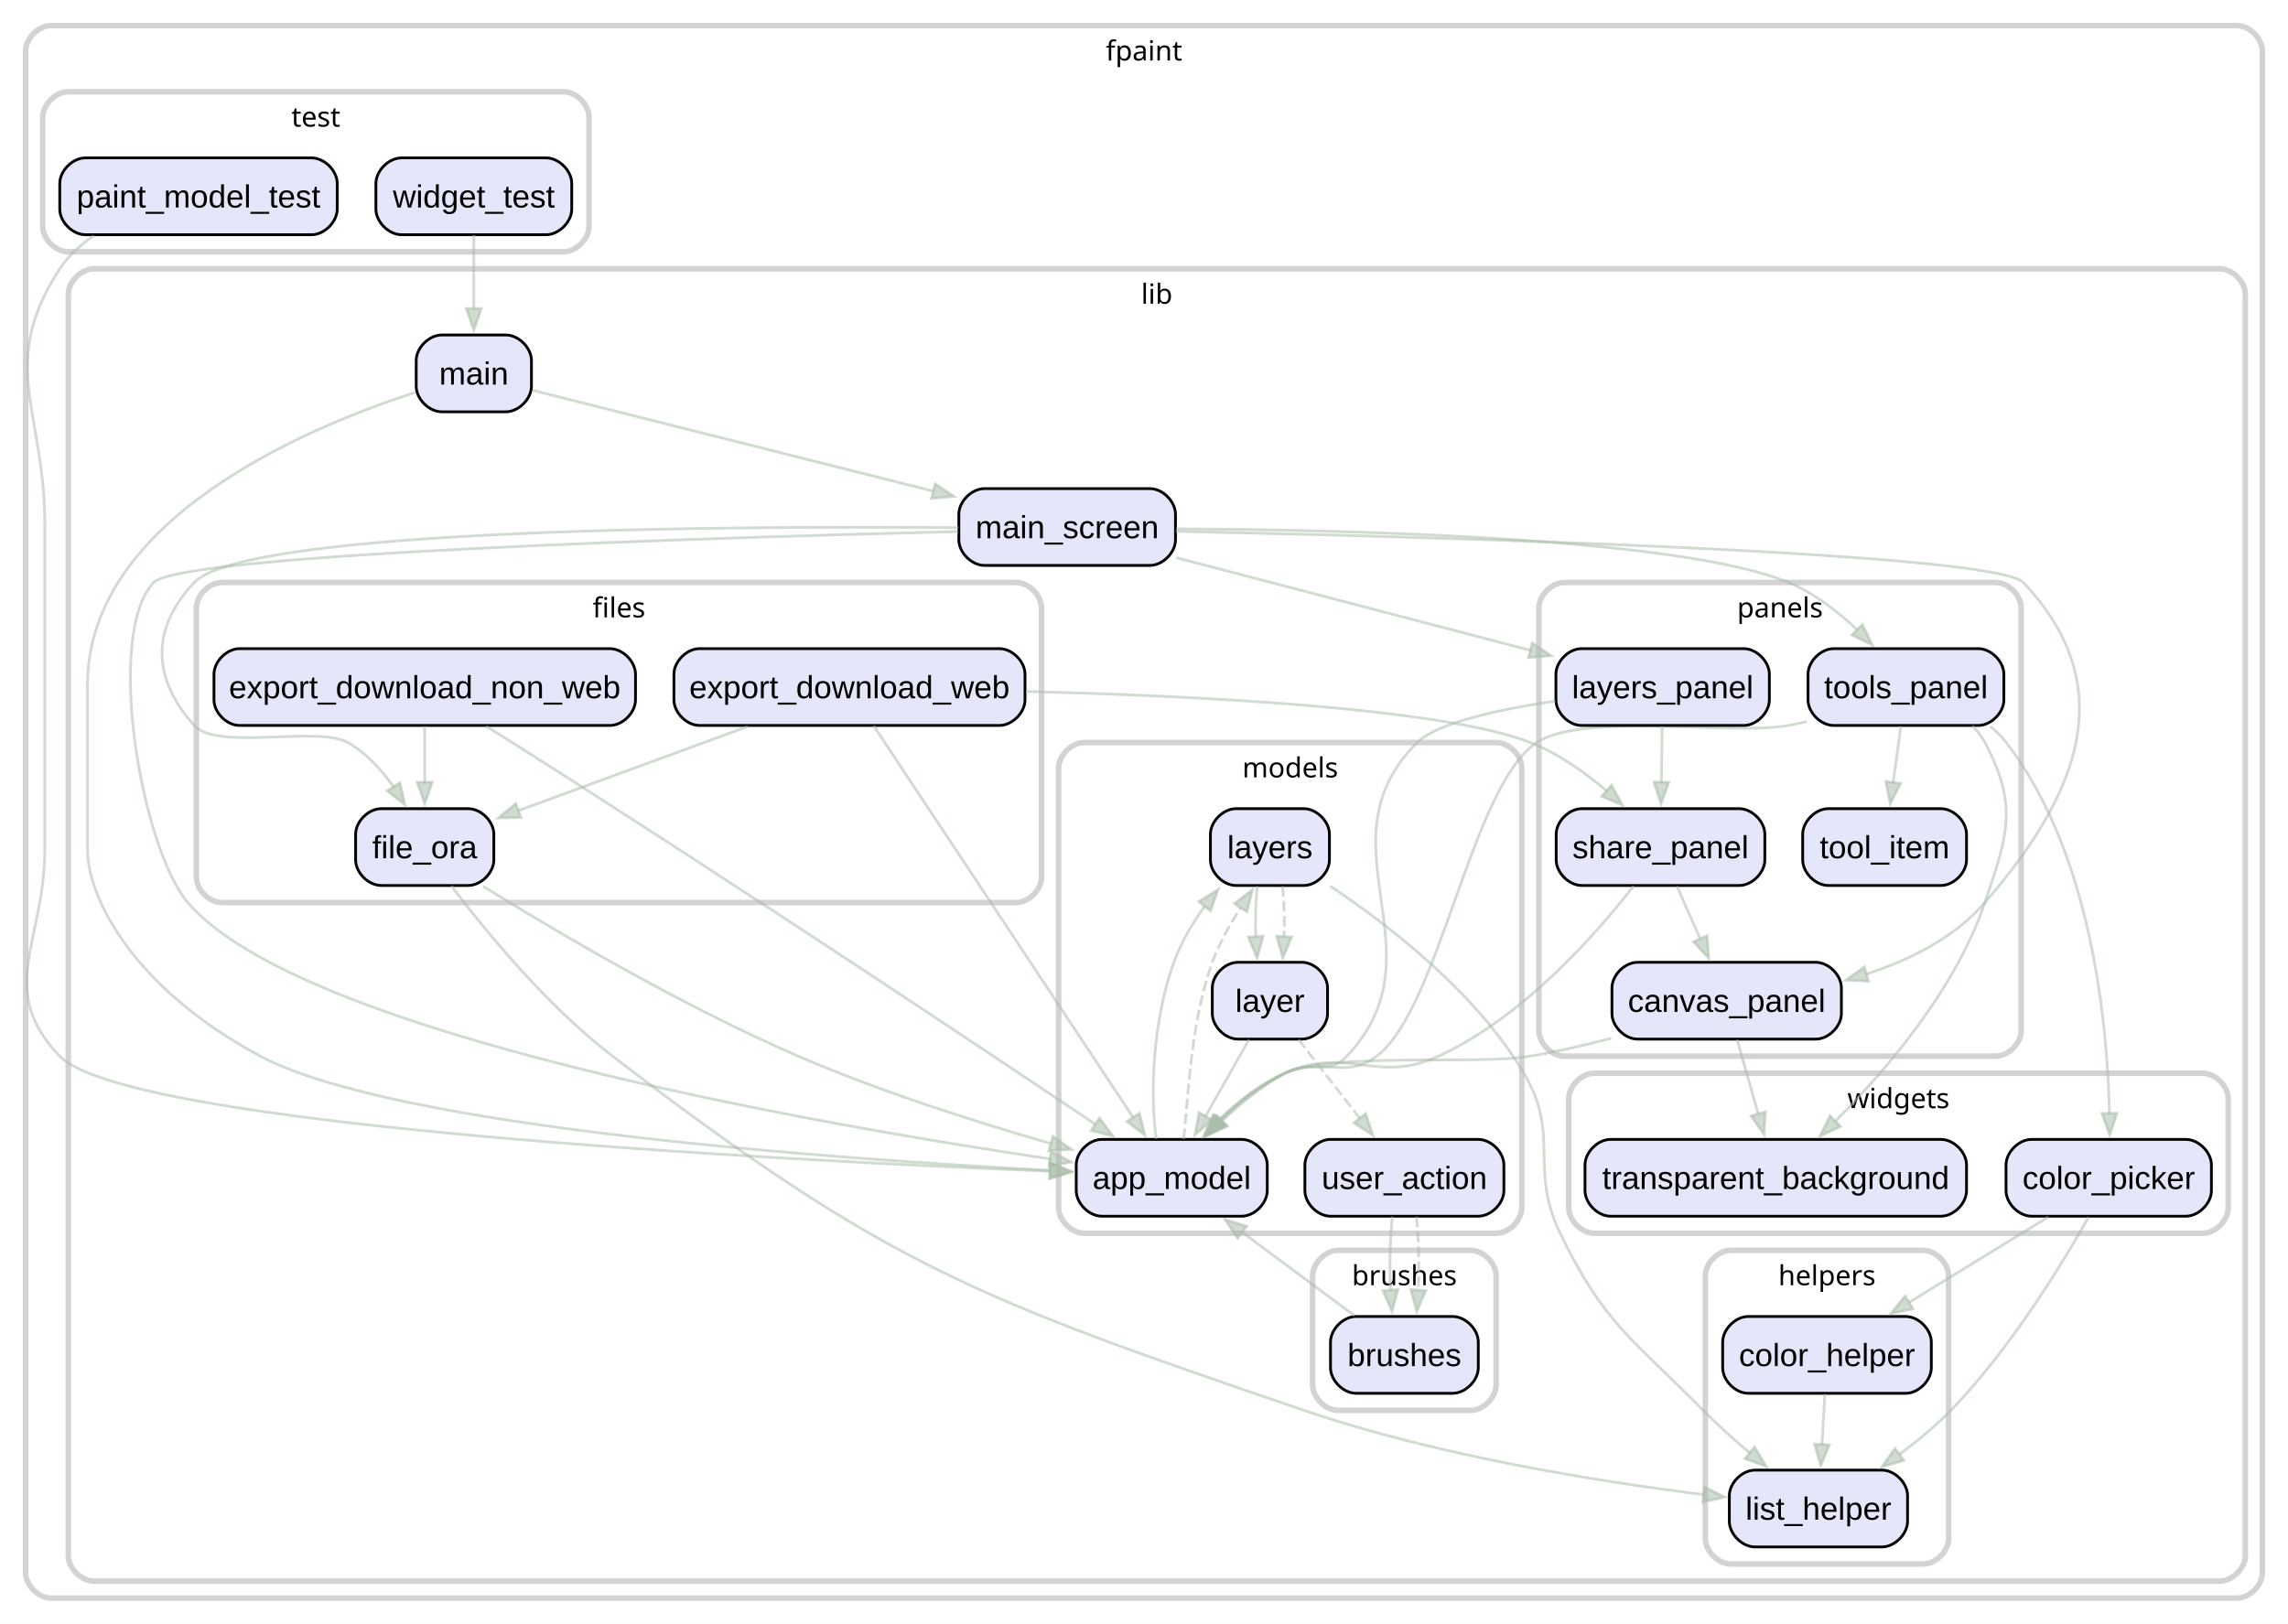
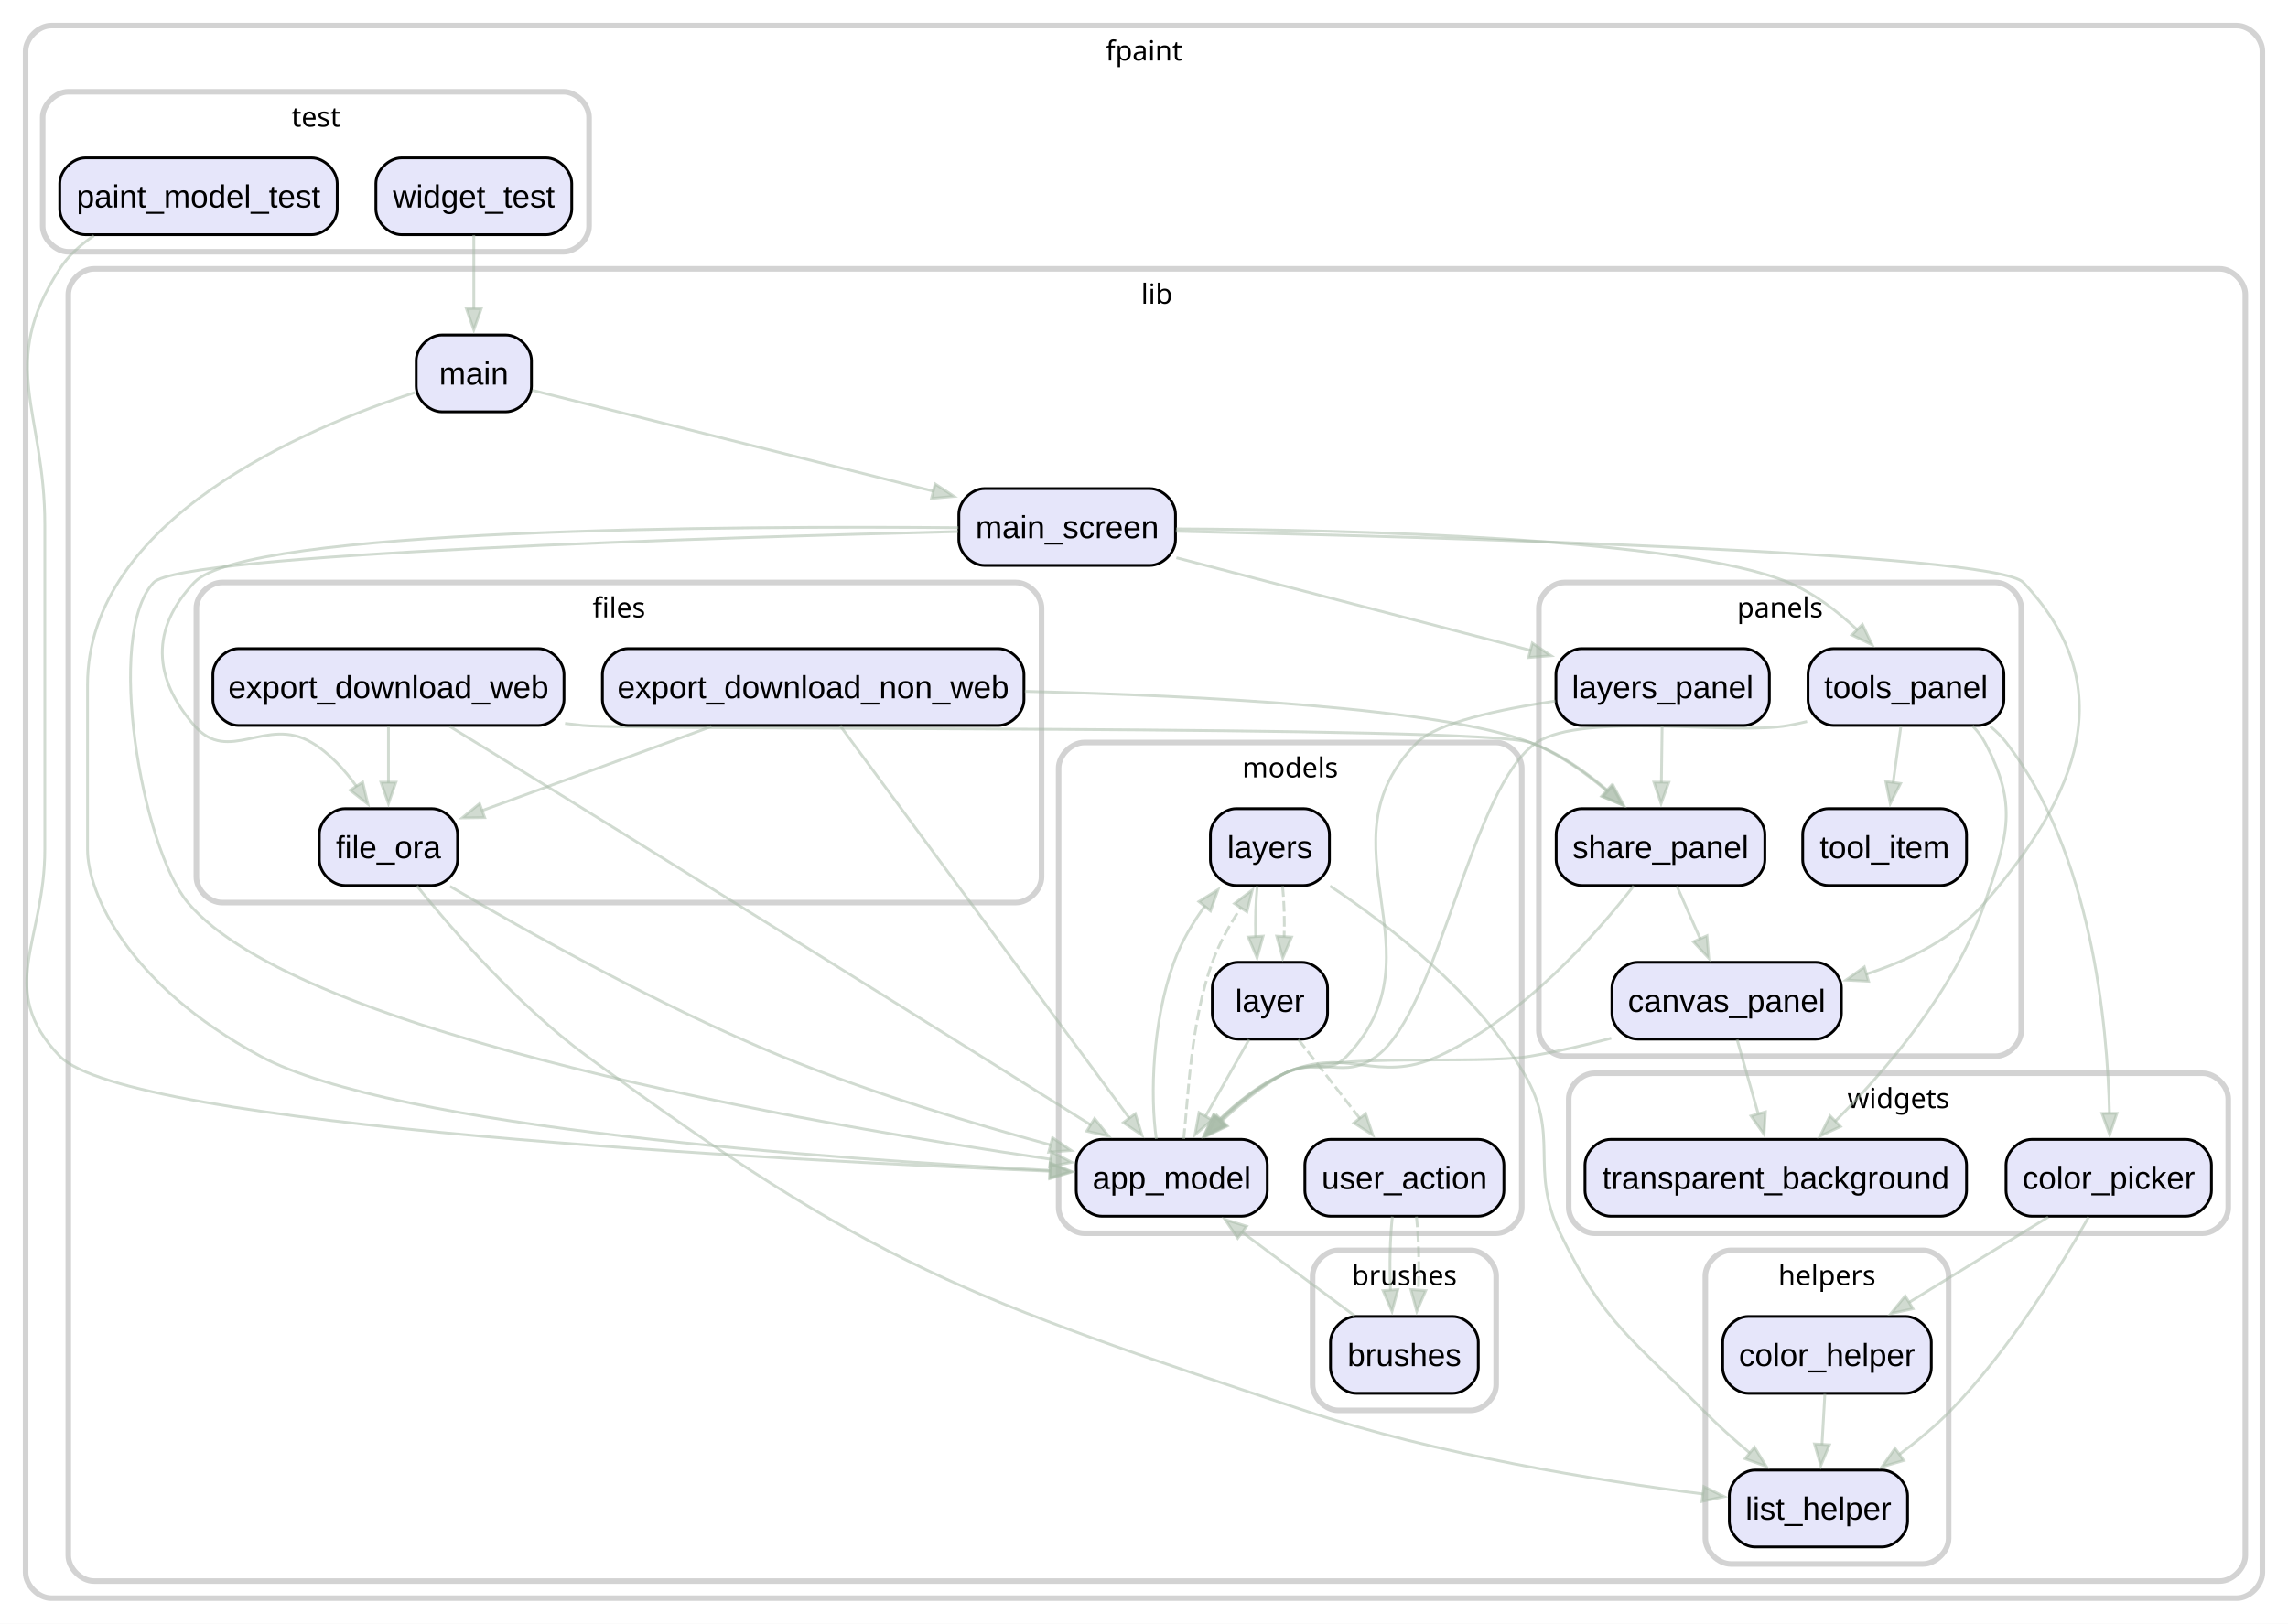
<svg xmlns="http://www.w3.org/2000/svg" width="1072pt" height="761pt" viewBox="0.00 0.00 1072.00 761.00">
  <g id="graph0" class="graph" transform="scale(1 1) rotate(0) translate(4 757)">
    <polygon fill="white" stroke="none" points="-4,4 -4,-757 1068,-757 1068,4 -4,4" />
    <g id="clust1" class="cluster">
      <path fill="none" stroke="lightgray" stroke-width="2.6" d="M20,-8C20,-8 1044,-8 1044,-8 1050,-8 1056,-14 1056,-20 1056,-20 1056,-733 1056,-733 1056,-739 1050,-745 1044,-745 1044,-745 20,-745 20,-745 14,-745 8,-739 8,-733 8,-733 8,-20 8,-20 8,-14 14,-8 20,-8" />
      <text text-anchor="middle" x="532" y="-728.65" font-family="Arial Black" font-size="13.00">fpaint</text>
    </g>
    <g id="clust2" class="cluster">
      <path fill="none" stroke="lightgray" stroke-width="2.6" d="M28,-639C28,-639 260,-639 260,-639 266,-639 272,-645 272,-651 272,-651 272,-702 272,-702 272,-708 266,-714 260,-714 260,-714 28,-714 28,-714 22,-714 16,-708 16,-702 16,-702 16,-651 16,-651 16,-645 22,-639 28,-639" />
      <text text-anchor="middle" x="144" y="-697.65" font-family="Arial Black" font-size="13.00">test</text>
    </g>
    <g id="clust3" class="cluster">
      <path fill="none" stroke="lightgray" stroke-width="2.6" d="M40,-16C40,-16 1036,-16 1036,-16 1042,-16 1048,-22 1048,-28 1048,-28 1048,-619 1048,-619 1048,-625 1042,-631 1036,-631 1036,-631 40,-631 40,-631 34,-631 28,-625 28,-619 28,-619 28,-28 28,-28 28,-22 34,-16 40,-16" />
      <text text-anchor="middle" x="538" y="-614.65" font-family="Arial Black" font-size="13.00">lib</text>
    </g>
    <g id="clust4" class="cluster">
      <path fill="none" stroke="lightgray" stroke-width="2.6" d="M623,-96C623,-96 685,-96 685,-96 691,-96 697,-102 697,-108 697,-108 697,-159 697,-159 697,-165 691,-171 685,-171 685,-171 623,-171 623,-171 617,-171 611,-165 611,-159 611,-159 611,-108 611,-108 611,-102 617,-96 623,-96" />
      <text text-anchor="middle" x="654" y="-154.65" font-family="Arial Black" font-size="13.00">brushes</text>
    </g>
    <g id="clust5" class="cluster">
      <path fill="none" stroke="lightgray" stroke-width="2.6" d="M729,-262C729,-262 931,-262 931,-262 937,-262 943,-268 943,-274 943,-274 943,-472 943,-472 943,-478 937,-484 931,-484 931,-484 729,-484 729,-484 723,-484 717,-478 717,-472 717,-472 717,-274 717,-274 717,-268 723,-262 729,-262" />
      <text text-anchor="middle" x="830" y="-467.65" font-family="Arial Black" font-size="13.00">panels</text>
    </g>
    <g id="clust6" class="cluster">
      <path fill="none" stroke="lightgray" stroke-width="2.6" d="M504,-179C504,-179 697,-179 697,-179 703,-179 709,-185 709,-191 709,-191 709,-397 709,-397 709,-403 703,-409 697,-409 697,-409 504,-409 504,-409 498,-409 492,-403 492,-397 492,-397 492,-191 492,-191 492,-185 498,-179 504,-179" />
      <text text-anchor="middle" x="600.5" y="-392.65" font-family="Arial Black" font-size="13.00">models</text>
    </g>
    <g id="clust7" class="cluster">
      <path fill="none" stroke="lightgray" stroke-width="2.6" d="M100,-334C100,-334 472,-334 472,-334 478,-334 484,-340 484,-346 484,-346 484,-472 484,-472 484,-478 478,-484 472,-484 472,-484 100,-484 100,-484 94,-484 88,-478 88,-472 88,-472 88,-346 88,-346 88,-340 94,-334 100,-334" />
      <text text-anchor="middle" x="286" y="-467.65" font-family="Arial Black" font-size="13.00">files</text>
    </g>
    <g id="clust8" class="cluster">
      <path fill="none" stroke="lightgray" stroke-width="2.6" d="M807,-24C807,-24 897,-24 897,-24 903,-24 909,-30 909,-36 909,-36 909,-159 909,-159 909,-165 903,-171 897,-171 897,-171 807,-171 807,-171 801,-171 795,-165 795,-159 795,-159 795,-36 795,-36 795,-30 801,-24 807,-24" />
      <text text-anchor="middle" x="852" y="-154.65" font-family="Arial Black" font-size="13.00">helpers</text>
    </g>
    <g id="clust9" class="cluster">
      <path fill="none" stroke="lightgray" stroke-width="2.6" d="M743,-179C743,-179 1028,-179 1028,-179 1034,-179 1040,-185 1040,-191 1040,-191 1040,-242 1040,-242 1040,-248 1034,-254 1028,-254 1028,-254 743,-254 743,-254 737,-254 731,-248 731,-242 731,-242 731,-191 731,-191 731,-185 737,-179 743,-179" />
      <text text-anchor="middle" x="885.5" y="-237.65" font-family="Arial Black" font-size="13.00">widgets</text>
    </g>
    <g id="node1" class="node">
      <path fill="Lavender" stroke="black" stroke-width="1.3" d="M142,-683C142,-683 36,-683 36,-683 30,-683 24,-677 24,-671 24,-671 24,-659 24,-659 24,-653 30,-647 36,-647 36,-647 142,-647 142,-647 148,-647 154,-653 154,-659 154,-659 154,-671 154,-671 154,-677 148,-683 142,-683" />
      <text text-anchor="middle" x="89" y="-659.75" font-family="Arial" font-size="15.00">paint_model_test</text>
    </g>
    <g id="node11" class="node">
      <path fill="Lavender" stroke="black" stroke-width="1.3" d="M577.75,-223C577.75,-223 512.25,-223 512.25,-223 506.25,-223 500.25,-217 500.25,-211 500.25,-211 500.25,-199 500.25,-199 500.25,-193 506.25,-187 512.25,-187 512.25,-187 577.75,-187 577.75,-187 583.75,-187 589.75,-193 589.75,-199 589.75,-199 589.75,-211 589.75,-211 589.75,-217 583.75,-223 577.75,-223" />
      <text text-anchor="middle" x="545" y="-199.75" font-family="Arial" font-size="15.00">app_model</text>
    </g>
    <g id="edge1" class="edge">
      <path fill="none" stroke="#aabbaa" stroke-width="1.3" stroke-opacity="0.533" d="M40.03,-646.55C33.75,-642.37 28.09,-637.25 24,-631 -5.26,-586.3 17,-564.42 17,-511 17,-511 17,-511 17,-359 17,-315.78 -6.02,-293.09 24,-262 55.79,-229.07 359.6,-213.31 488.08,-208.07" />
      <polygon fill="#aabbaa" fill-opacity="0.533" stroke="#aabbaa" stroke-width="1.3" stroke-opacity="0.533" points="488.13,-211.57 497.98,-207.67 487.85,-204.58 488.13,-211.57" />
    </g>
    <g id="node2" class="node">
      <path fill="Lavender" stroke="black" stroke-width="1.3" d="M251.88,-683C251.88,-683 184.12,-683 184.12,-683 178.12,-683 172.12,-677 172.12,-671 172.12,-671 172.12,-659 172.12,-659 172.12,-653 178.12,-647 184.12,-647 184.12,-647 251.88,-647 251.88,-647 257.88,-647 263.88,-653 263.88,-659 263.88,-659 263.88,-671 263.88,-671 263.88,-677 257.88,-683 251.88,-683" />
      <text text-anchor="middle" x="218" y="-659.75" font-family="Arial" font-size="15.00">widget_test</text>
    </g>
    <g id="node13" class="node">
      <path fill="Lavender" stroke="black" stroke-width="1.3" d="M233,-600C233,-600 203,-600 203,-600 197,-600 191,-594 191,-588 191,-588 191,-576 191,-576 191,-570 197,-564 203,-564 203,-564 233,-564 233,-564 239,-564 245,-570 245,-576 245,-576 245,-588 245,-588 245,-594 239,-600 233,-600" />
      <text text-anchor="middle" x="218" y="-576.75" font-family="Arial" font-size="15.00">main</text>
    </g>
    <g id="edge2" class="edge">
      <path fill="none" stroke="#aabbaa" stroke-width="1.3" stroke-opacity="0.533" d="M218,-646.82C218,-636.8 218,-623.88 218,-612.29" />
      <polygon fill="#aabbaa" fill-opacity="0.533" stroke="#aabbaa" stroke-width="1.3" stroke-opacity="0.533" points="221.5,-612.4 218,-602.4 214.5,-612.4 221.5,-612.4" />
    </g>
    <g id="node3" class="node">
      <path fill="Lavender" stroke="black" stroke-width="1.3" d="M676.62,-140C676.62,-140 631.38,-140 631.38,-140 625.38,-140 619.38,-134 619.38,-128 619.38,-128 619.38,-116 619.38,-116 619.38,-110 625.38,-104 631.38,-104 631.38,-104 676.62,-104 676.62,-104 682.62,-104 688.62,-110 688.62,-116 688.62,-116 688.62,-128 688.62,-128 688.62,-134 682.62,-140 676.62,-140" />
      <text text-anchor="middle" x="654" y="-116.75" font-family="Arial" font-size="15.00">brushes</text>
    </g>
    <g id="edge3" class="edge">
      <path fill="none" stroke="#aabbaa" stroke-width="1.3" stroke-opacity="0.533" d="M630.66,-140.35C615.29,-151.77 594.95,-166.88 577.95,-179.52" />
      <polygon fill="#aabbaa" fill-opacity="0.533" stroke="#aabbaa" stroke-width="1.3" stroke-opacity="0.533" points="575.9,-176.68 569.96,-185.45 580.08,-182.29 575.9,-176.68" />
    </g>
    <g id="node4" class="node">
      <path fill="Lavender" stroke="black" stroke-width="1.3" d="M846.75,-306C846.75,-306 763.25,-306 763.25,-306 757.25,-306 751.25,-300 751.25,-294 751.25,-294 751.25,-282 751.25,-282 751.25,-276 757.25,-270 763.25,-270 763.25,-270 846.75,-270 846.75,-270 852.75,-270 858.75,-276 858.75,-282 858.75,-282 858.75,-294 858.75,-294 858.75,-300 852.75,-306 846.75,-306" />
      <text text-anchor="middle" x="805" y="-282.75" font-family="Arial" font-size="15.00">canvas_panel</text>
    </g>
    <g id="edge5" class="edge">
      <path fill="none" stroke="#aabbaa" stroke-width="1.3" stroke-opacity="0.533" d="M750.91,-270.41C738.55,-267.15 725.4,-264.1 713,-262 687.74,-257.73 621.57,-264.04 598,-254 586.35,-249.04 575.57,-240.41 566.82,-231.82" />
      <polygon fill="#aabbaa" fill-opacity="0.533" stroke="#aabbaa" stroke-width="1.3" stroke-opacity="0.533" points="569.57,-229.64 560.14,-224.82 564.5,-234.47 569.57,-229.64" />
    </g>
    <g id="node20" class="node">
      <path fill="Lavender" stroke="black" stroke-width="1.3" d="M905.38,-223C905.38,-223 750.62,-223 750.62,-223 744.62,-223 738.62,-217 738.62,-211 738.62,-211 738.62,-199 738.62,-199 738.62,-193 744.62,-187 750.62,-187 750.62,-187 905.38,-187 905.38,-187 911.38,-187 917.38,-193 917.38,-199 917.38,-199 917.38,-211 917.38,-211 917.38,-217 911.38,-223 905.38,-223" />
      <text text-anchor="middle" x="828" y="-199.75" font-family="Arial" font-size="15.00">transparent_background</text>
    </g>
    <g id="edge4" class="edge">
      <path fill="none" stroke="#aabbaa" stroke-width="1.3" stroke-opacity="0.533" d="M809.88,-269.82C812.76,-259.69 816.47,-246.6 819.79,-234.92" />
      <polygon fill="#aabbaa" fill-opacity="0.533" stroke="#aabbaa" stroke-width="1.3" stroke-opacity="0.533" points="823.15,-235.9 822.51,-225.33 816.41,-233.99 823.15,-235.9" />
    </g>
    <g id="node5" class="node">
      <path fill="Lavender" stroke="black" stroke-width="1.3" d="M905.38,-378C905.38,-378 852.62,-378 852.62,-378 846.62,-378 840.62,-372 840.62,-366 840.62,-366 840.62,-354 840.62,-354 840.62,-348 846.62,-342 852.62,-342 852.62,-342 905.38,-342 905.38,-342 911.38,-342 917.38,-348 917.38,-354 917.38,-354 917.38,-366 917.38,-366 917.38,-372 911.38,-378 905.38,-378" />
      <text text-anchor="middle" x="879" y="-354.75" font-family="Arial" font-size="15.00">tool_item</text>
    </g>
    <g id="node6" class="node">
      <path fill="Lavender" stroke="black" stroke-width="1.3" d="M810.88,-378C810.88,-378 737.12,-378 737.12,-378 731.12,-378 725.12,-372 725.12,-366 725.12,-366 725.12,-354 725.12,-354 725.12,-348 731.12,-342 737.12,-342 737.12,-342 810.88,-342 810.88,-342 816.88,-342 822.88,-348 822.88,-354 822.88,-354 822.88,-366 822.88,-366 822.88,-372 816.88,-378 810.88,-378" />
      <text text-anchor="middle" x="774" y="-354.75" font-family="Arial" font-size="15.00">share_panel</text>
    </g>
    <g id="edge7" class="edge">
      <path fill="none" stroke="#aabbaa" stroke-width="1.3" stroke-opacity="0.533" d="M781.66,-341.7C784.97,-334.24 788.91,-325.32 792.62,-316.97" />
      <polygon fill="#aabbaa" fill-opacity="0.533" stroke="#aabbaa" stroke-width="1.3" stroke-opacity="0.533" points="795.78,-318.46 796.63,-307.9 789.38,-315.63 795.78,-318.46" />
    </g>
    <g id="edge6" class="edge">
      <path fill="none" stroke="#aabbaa" stroke-width="1.3" stroke-opacity="0.533" d="M761.45,-341.82C743.84,-319.18 709.49,-280.14 670,-262 640.74,-248.56 627.36,-267.23 598,-254 586.46,-248.8 575.7,-240.12 566.93,-231.57" />
      <polygon fill="#aabbaa" fill-opacity="0.533" stroke="#aabbaa" stroke-width="1.3" stroke-opacity="0.533" points="569.69,-229.38 560.24,-224.6 564.64,-234.24 569.69,-229.38" />
    </g>
    <g id="node7" class="node">
      <path fill="Lavender" stroke="black" stroke-width="1.3" d="M922.88,-453C922.88,-453 855.12,-453 855.12,-453 849.12,-453 843.12,-447 843.12,-441 843.12,-441 843.12,-429 843.12,-429 843.12,-423 849.12,-417 855.12,-417 855.12,-417 922.88,-417 922.88,-417 928.88,-417 934.88,-423 934.88,-429 934.88,-429 934.88,-441 934.88,-441 934.88,-447 928.88,-453 922.88,-453" />
      <text text-anchor="middle" x="889" y="-429.75" font-family="Arial" font-size="15.00">tools_panel</text>
    </g>
    <g id="edge9" class="edge">
      <path fill="none" stroke="#aabbaa" stroke-width="1.3" stroke-opacity="0.533" d="M886.63,-416.7C885.54,-408.76 884.22,-399.12 882.99,-390.11" />
      <polygon fill="#aabbaa" fill-opacity="0.533" stroke="#aabbaa" stroke-width="1.3" stroke-opacity="0.533" points="886.48,-389.81 881.65,-380.38 879.54,-390.76 886.48,-389.81" />
    </g>
    <g id="edge8" class="edge">
      <path fill="none" stroke="#aabbaa" stroke-width="1.3" stroke-opacity="0.533" d="M842.68,-418.85C839.76,-418.16 836.85,-417.53 834,-417 808.16,-412.2 737.94,-423.48 716,-409 685.39,-388.8 670.38,-283.94 641,-262 625.43,-250.37 615.42,-262.63 598,-254 586.94,-248.52 576.47,-240.05 567.81,-231.75" />
      <polygon fill="#aabbaa" fill-opacity="0.533" stroke="#aabbaa" stroke-width="1.3" stroke-opacity="0.533" points="570.37,-229.36 560.86,-224.69 565.38,-234.27 570.37,-229.36" />
    </g>
    <g id="edge11" class="edge">
      <path fill="none" stroke="#aabbaa" stroke-width="1.3" stroke-opacity="0.533" d="M920.14,-416.83C922.45,-414.48 924.47,-411.88 926,-409 941.64,-379.56 936.7,-365.57 926,-334 912.16,-293.16 879.48,-255.11 855.65,-231.29" />
      <polygon fill="#aabbaa" fill-opacity="0.533" stroke="#aabbaa" stroke-width="1.3" stroke-opacity="0.533" points="858.34,-229.02 848.73,-224.55 853.45,-234.04 858.34,-229.02" />
    </g>
    <g id="node21" class="node">
      <path fill="Lavender" stroke="black" stroke-width="1.3" d="M1020.12,-223C1020.12,-223 947.88,-223 947.88,-223 941.88,-223 935.88,-217 935.88,-211 935.88,-211 935.88,-199 935.88,-199 935.88,-193 941.88,-187 947.88,-187 947.88,-187 1020.12,-187 1020.12,-187 1026.12,-187 1032.12,-193 1032.12,-199 1032.12,-199 1032.12,-211 1032.12,-211 1032.12,-217 1026.12,-223 1020.12,-223" />
      <text text-anchor="middle" x="984" y="-199.75" font-family="Arial" font-size="15.00">color_picker</text>
    </g>
    <g id="edge10" class="edge">
      <path fill="none" stroke="#aabbaa" stroke-width="1.3" stroke-opacity="0.533" d="M928.53,-416.54C931.31,-414.29 933.85,-411.78 936,-409 975.89,-357.29 983.4,-277.69 984.35,-235.16" />
      <polygon fill="#aabbaa" fill-opacity="0.533" stroke="#aabbaa" stroke-width="1.3" stroke-opacity="0.533" points="987.85,-235.22 984.45,-225.19 980.85,-235.16 987.85,-235.22" />
    </g>
    <g id="node8" class="node">
      <path fill="Lavender" stroke="black" stroke-width="1.3" d="M813,-453C813,-453 737,-453 737,-453 731,-453 725,-447 725,-441 725,-441 725,-429 725,-429 725,-423 731,-417 737,-417 737,-417 813,-417 813,-417 819,-417 825,-423 825,-429 825,-429 825,-441 825,-441 825,-447 819,-453 813,-453" />
      <text text-anchor="middle" x="775" y="-429.75" font-family="Arial" font-size="15.00">layers_panel</text>
    </g>
    <g id="edge13" class="edge">
      <path fill="none" stroke="#aabbaa" stroke-width="1.3" stroke-opacity="0.533" d="M774.76,-416.7C774.65,-408.76 774.52,-399.12 774.4,-390.11" />
      <polygon fill="#aabbaa" fill-opacity="0.533" stroke="#aabbaa" stroke-width="1.3" stroke-opacity="0.533" points="777.9,-390.35 774.27,-380.4 770.9,-390.44 777.9,-390.35" />
    </g>
    <g id="edge12" class="edge">
      <path fill="none" stroke="#aabbaa" stroke-width="1.3" stroke-opacity="0.533" d="M724.77,-428.46C698.25,-424.51 669.31,-418.25 660,-409 612.49,-361.81 673.19,-310.48 627,-262 617.78,-252.32 609.72,-260.44 598,-254 587.34,-248.14 577.08,-239.74 568.47,-231.59" />
      <polygon fill="#aabbaa" fill-opacity="0.533" stroke="#aabbaa" stroke-width="1.3" stroke-opacity="0.533" points="571.1,-229.28 561.55,-224.71 566.17,-234.24 571.1,-229.28" />
    </g>
    <g id="node9" class="node">
      <path fill="Lavender" stroke="black" stroke-width="1.3" d="M606.88,-378C606.88,-378 575.12,-378 575.12,-378 569.12,-378 563.12,-372 563.12,-366 563.12,-366 563.12,-354 563.12,-354 563.12,-348 569.12,-342 575.12,-342 575.12,-342 606.88,-342 606.88,-342 612.88,-342 618.88,-348 618.88,-354 618.88,-354 618.88,-366 618.88,-366 618.88,-372 612.88,-378 606.88,-378" />
      <text text-anchor="middle" x="591" y="-354.75" font-family="Arial" font-size="15.00">layers</text>
    </g>
    <g id="node12" class="node">
      <path fill="Lavender" stroke="black" stroke-width="1.3" d="M606,-306C606,-306 576,-306 576,-306 570,-306 564,-300 564,-294 564,-294 564,-282 564,-282 564,-276 570,-270 576,-270 576,-270 606,-270 606,-270 612,-270 618,-276 618,-282 618,-282 618,-294 618,-294 618,-300 612,-306 606,-306" />
      <text text-anchor="middle" x="591" y="-282.75" font-family="Arial" font-size="15.00">layer</text>
    </g>
    <g id="edge15" class="edge">
      <path fill="none" stroke="#aabbaa" stroke-width="1.3" stroke-opacity="0.533" d="M585.08,-341.7C584.34,-334.49 584.09,-325.93 584.34,-317.82" />
      <polygon fill="#aabbaa" fill-opacity="0.533" stroke="#aabbaa" stroke-width="1.3" stroke-opacity="0.533" points="587.82,-318.27 584.98,-308.07 580.84,-317.82 587.82,-318.27" />
    </g>
    <g id="edge16" class="edge">
      <path fill="none" stroke="#aabbaa" stroke-width="1.3" stroke-dasharray="5,2" stroke-opacity="0.533" d="M596.92,-341.7C597.66,-334.49 597.91,-325.93 597.66,-317.82" />
      <polygon fill="#aabbaa" fill-opacity="0.533" stroke="#aabbaa" stroke-width="1.3" stroke-opacity="0.533" points="601.16,-317.82 597.02,-308.07 594.18,-318.27 601.16,-317.82" />
    </g>
    <g id="node18" class="node">
      <path fill="Lavender" stroke="black" stroke-width="1.3" d="M877.75,-68C877.75,-68 818.25,-68 818.25,-68 812.25,-68 806.25,-62 806.25,-56 806.25,-56 806.25,-44 806.25,-44 806.25,-38 812.25,-32 818.25,-32 818.25,-32 877.75,-32 877.75,-32 883.75,-32 889.75,-38 889.75,-44 889.75,-44 889.75,-56 889.75,-56 889.75,-62 883.75,-68 877.75,-68" />
      <text text-anchor="middle" x="848" y="-44.75" font-family="Arial" font-size="15.00">list_helper</text>
    </g>
    <g id="edge14" class="edge">
      <path fill="none" stroke="#aabbaa" stroke-width="1.3" stroke-opacity="0.533" d="M619.16,-341.77C646.65,-323.45 687.51,-291.92 710,-254 727.44,-224.6 712.1,-209.76 727,-179 747.66,-136.33 760.74,-129.78 794,-96 800.74,-89.15 808.45,-82.26 815.88,-76" />
      <polygon fill="#aabbaa" fill-opacity="0.533" stroke="#aabbaa" stroke-width="1.3" stroke-opacity="0.533" points="818.04,-78.75 823.55,-69.7 813.6,-73.34 818.04,-78.75" />
    </g>
    <g id="node10" class="node">
      <path fill="Lavender" stroke="black" stroke-width="1.3" d="M688.62,-223C688.62,-223 619.38,-223 619.38,-223 613.38,-223 607.38,-217 607.38,-211 607.38,-211 607.38,-199 607.38,-199 607.38,-193 613.38,-187 619.38,-187 619.38,-187 688.62,-187 688.62,-187 694.62,-187 700.62,-193 700.62,-199 700.62,-199 700.62,-211 700.62,-211 700.62,-217 694.62,-223 688.62,-223" />
      <text text-anchor="middle" x="654" y="-199.75" font-family="Arial" font-size="15.00">user_action</text>
    </g>
    <g id="edge17" class="edge">
      <path fill="none" stroke="#aabbaa" stroke-width="1.3" stroke-opacity="0.533" d="M648.36,-186.82C647.28,-176.8 646.99,-163.88 647.49,-152.29" />
      <polygon fill="#aabbaa" fill-opacity="0.533" stroke="#aabbaa" stroke-width="1.3" stroke-opacity="0.533" points="650.97,-152.62 648.2,-142.4 643.99,-152.12 650.97,-152.62" />
    </g>
    <g id="edge18" class="edge">
      <path fill="none" stroke="#aabbaa" stroke-width="1.3" stroke-dasharray="5,2" stroke-opacity="0.533" d="M659.64,-186.82C660.72,-176.8 661.01,-163.88 660.51,-152.29" />
      <polygon fill="#aabbaa" fill-opacity="0.533" stroke="#aabbaa" stroke-width="1.3" stroke-opacity="0.533" points="664.01,-152.12 659.8,-142.4 657.03,-152.62 664.01,-152.12" />
    </g>
    <g id="edge19" class="edge">
      <path fill="none" stroke="#aabbaa" stroke-width="1.3" stroke-opacity="0.533" d="M537.78,-223.19C534.8,-243.58 535.94,-278.28 546,-306 549.35,-315.22 554.66,-324.37 560.55,-332.41" />
      <polygon fill="#aabbaa" fill-opacity="0.533" stroke="#aabbaa" stroke-width="1.3" stroke-opacity="0.533" points="557.71,-334.46 566.7,-340.07 563.16,-330.08 557.71,-334.46" />
    </g>
    <g id="edge20" class="edge">
      <path fill="none" stroke="#aabbaa" stroke-width="1.3" stroke-dasharray="5,2" stroke-opacity="0.533" d="M550.6,-223.19C552.8,-243.58 553.94,-278.28 564,-306 567.24,-314.91 572.31,-323.77 577.3,-331.61" />
      <polygon fill="#aabbaa" fill-opacity="0.533" stroke="#aabbaa" stroke-width="1.3" stroke-opacity="0.533" points="574.38,-333.53 582.8,-339.96 580.22,-329.68 574.38,-333.53" />
    </g>
    <g id="edge22" class="edge">
      <path fill="none" stroke="#aabbaa" stroke-width="1.3" stroke-dasharray="5,2" stroke-opacity="0.533" d="M604.36,-269.82C612.74,-259.05 623.72,-244.94 633.22,-232.72" />
      <polygon fill="#aabbaa" fill-opacity="0.533" stroke="#aabbaa" stroke-width="1.3" stroke-opacity="0.533" points="635.86,-235.03 639.23,-224.99 630.33,-230.73 635.86,-235.03" />
    </g>
    <g id="edge21" class="edge">
      <path fill="none" stroke="#aabbaa" stroke-width="1.3" stroke-opacity="0.533" d="M581.24,-269.82C575.31,-259.37 567.59,-245.77 560.8,-233.81" />
      <polygon fill="#aabbaa" fill-opacity="0.533" stroke="#aabbaa" stroke-width="1.3" stroke-opacity="0.533" points="563.85,-232.11 555.87,-225.14 557.77,-235.57 563.85,-232.11" />
    </g>
    <g id="edge24" class="edge">
-       <path fill="none" stroke="#aabbaa" stroke-width="1.3" stroke-opacity="0.533" d="M190.51,-573.1C139.88,-556.66 37,-513.71 37,-436 37,-436 37,-436 37,-359 37,-335.5 59.32,-293.39 118,-262 180.88,-228.37 387.11,-213.76 488.17,-208.5" />
-       <polygon fill="#aabbaa" fill-opacity="0.533" stroke="#aabbaa" stroke-width="1.3" stroke-opacity="0.533" points="488.18,-212.01 497.99,-208.01 487.83,-205.02 488.18,-212.01" />
+       <path fill="none" stroke="#aabbaa" stroke-width="1.3" stroke-opacity="0.533" d="M190.51,-573.1C139.88,-556.66 37,-513.71 37,-436 37,-436 37,-436 37,-359 37,-338.37 55.8,-295.59 118,-262 180.74,-228.12 387.05,-213.64 488.14,-208.46" />
+       <polygon fill="#aabbaa" fill-opacity="0.533" stroke="#aabbaa" stroke-width="1.3" stroke-opacity="0.533" points="488.15,-211.96 497.97,-207.97 487.81,-204.97 488.15,-211.96" />
    </g>
    <g id="node17" class="node">
      <path fill="Lavender" stroke="black" stroke-width="1.3" d="M534.75,-528C534.75,-528 457.25,-528 457.25,-528 451.25,-528 445.25,-522 445.25,-516 445.25,-516 445.25,-504 445.25,-504 445.25,-498 451.25,-492 457.25,-492 457.25,-492 534.75,-492 534.75,-492 540.75,-492 546.75,-498 546.75,-504 546.75,-504 546.75,-516 546.75,-516 546.75,-522 540.75,-528 534.75,-528" />
      <text text-anchor="middle" x="496" y="-504.75" font-family="Arial" font-size="15.00">main_screen</text>
    </g>
    <g id="edge23" class="edge">
      <path fill="none" stroke="#aabbaa" stroke-width="1.3" stroke-opacity="0.533" d="M245.42,-574.1C288.82,-563.17 374.48,-541.6 433.47,-526.75" />
      <polygon fill="#aabbaa" fill-opacity="0.533" stroke="#aabbaa" stroke-width="1.3" stroke-opacity="0.533" points="434.14,-530.19 442.98,-524.35 432.43,-523.4 434.14,-530.19" />
    </g>
    <g id="node14" class="node">
-       <path fill="Lavender" stroke="black" stroke-width="1.3" d="M464.25,-453C464.25,-453 323.75,-453 323.75,-453 317.75,-453 311.75,-447 311.75,-441 311.75,-441 311.75,-429 311.75,-429 311.75,-423 317.75,-417 323.75,-417 323.75,-417 464.25,-417 464.25,-417 470.25,-417 476.25,-423 476.25,-429 476.25,-429 476.25,-441 476.25,-441 476.25,-447 470.25,-453 464.25,-453" />
-       <text text-anchor="middle" x="394" y="-429.75" font-family="Arial" font-size="15.00">export_download_web</text>
+       <path fill="Lavender" stroke="black" stroke-width="1.3" d="M248.25,-453C248.25,-453 107.75,-453 107.75,-453 101.75,-453 95.75,-447 95.75,-441 95.75,-441 95.75,-429 95.75,-429 95.75,-423 101.75,-417 107.75,-417 107.75,-417 248.25,-417 248.25,-417 254.25,-417 260.25,-423 260.25,-429 260.25,-429 260.25,-441 260.25,-441 260.25,-447 254.25,-453 248.25,-453" />
+       <text text-anchor="middle" x="178" y="-429.75" font-family="Arial" font-size="15.00">export_download_web</text>
    </g>
    <g id="edge27" class="edge">
-       <path fill="none" stroke="#aabbaa" stroke-width="1.3" stroke-opacity="0.533" d="M476.72,-432.93C556.63,-430.93 671.48,-425.22 713,-409 726.07,-403.89 738.6,-395 748.87,-386.25" />
-       <polygon fill="#aabbaa" fill-opacity="0.533" stroke="#aabbaa" stroke-width="1.3" stroke-opacity="0.533" points="751.07,-388.97 756.15,-379.67 746.38,-383.78 751.07,-388.97" />
+       <path fill="none" stroke="#aabbaa" stroke-width="1.3" stroke-opacity="0.533" d="M260.74,-417.94C263.52,-417.59 266.28,-417.28 269,-417 293.54,-414.5 689.76,-417.28 713,-409 726.41,-404.22 739.14,-395.21 749.47,-386.27" />
+       <polygon fill="#aabbaa" fill-opacity="0.533" stroke="#aabbaa" stroke-width="1.3" stroke-opacity="0.533" points="751.8,-388.89 756.78,-379.55 747.06,-383.74 751.8,-388.89" />
    </g>
    <g id="edge26" class="edge">
-       <path fill="none" stroke="#aabbaa" stroke-width="1.3" stroke-opacity="0.533" d="M405.35,-416.86C431.37,-377.58 495.48,-280.77 526.97,-233.23" />
-       <polygon fill="#aabbaa" fill-opacity="0.533" stroke="#aabbaa" stroke-width="1.3" stroke-opacity="0.533" points="529.83,-235.25 532.43,-224.98 523.99,-231.38 529.83,-235.25" />
+       <path fill="none" stroke="#aabbaa" stroke-width="1.3" stroke-opacity="0.533" d="M206.69,-416.55C210.83,-414.02 215.03,-411.45 219,-409 323.63,-344.52 446.61,-267.65 507.26,-229.66" />
+       <polygon fill="#aabbaa" fill-opacity="0.533" stroke="#aabbaa" stroke-width="1.3" stroke-opacity="0.533" points="508.86,-232.79 515.48,-224.51 505.15,-226.85 508.86,-232.79" />
    </g>
    <g id="node15" class="node">
-       <path fill="Lavender" stroke="black" stroke-width="1.3" d="M215.38,-378C215.38,-378 174.62,-378 174.62,-378 168.62,-378 162.62,-372 162.62,-366 162.62,-366 162.62,-354 162.62,-354 162.62,-348 168.62,-342 174.62,-342 174.62,-342 215.38,-342 215.38,-342 221.38,-342 227.38,-348 227.38,-354 227.38,-354 227.38,-366 227.38,-366 227.38,-372 221.38,-378 215.38,-378" />
-       <text text-anchor="middle" x="195" y="-354.75" font-family="Arial" font-size="15.00">file_ora</text>
+       <path fill="Lavender" stroke="black" stroke-width="1.3" d="M198.38,-378C198.38,-378 157.62,-378 157.62,-378 151.62,-378 145.62,-372 145.62,-366 145.62,-366 145.62,-354 145.62,-354 145.62,-348 151.62,-342 157.62,-342 157.62,-342 198.38,-342 198.38,-342 204.38,-342 210.38,-348 210.38,-354 210.38,-354 210.38,-366 210.38,-366 210.38,-372 204.38,-378 198.38,-378" />
+       <text text-anchor="middle" x="178" y="-354.75" font-family="Arial" font-size="15.00">file_ora</text>
    </g>
    <g id="edge25" class="edge">
-       <path fill="none" stroke="#aabbaa" stroke-width="1.3" stroke-opacity="0.533" d="M346.33,-416.51C313.67,-404.53 270.66,-388.75 238.84,-377.08" />
-       <polygon fill="#aabbaa" fill-opacity="0.533" stroke="#aabbaa" stroke-width="1.3" stroke-opacity="0.533" points="240.1,-373.82 229.51,-373.66 237.69,-380.39 240.1,-373.82" />
+       <path fill="none" stroke="#aabbaa" stroke-width="1.3" stroke-opacity="0.533" d="M178,-416.7C178,-408.76 178,-399.12 178,-390.11" />
+       <polygon fill="#aabbaa" fill-opacity="0.533" stroke="#aabbaa" stroke-width="1.3" stroke-opacity="0.533" points="181.5,-390.4 178,-380.4 174.5,-390.4 181.5,-390.4" />
    </g>
    <g id="edge29" class="edge">
-       <path fill="none" stroke="#aabbaa" stroke-width="1.3" stroke-opacity="0.533" d="M222.33,-341.63C256.06,-320.72 315.63,-285.49 370,-262 408.54,-245.34 453.71,-231.01 488.51,-221.02" />
-       <polygon fill="#aabbaa" fill-opacity="0.533" stroke="#aabbaa" stroke-width="1.3" stroke-opacity="0.533" points="489.32,-224.42 497.99,-218.33 487.41,-217.69 489.32,-224.42" />
+       <path fill="none" stroke="#aabbaa" stroke-width="1.3" stroke-opacity="0.533" d="M206.82,-341.62C242.36,-320.7 305.08,-285.47 362,-262 403.3,-244.97 451.69,-230.38 488.34,-220.37" />
+       <polygon fill="#aabbaa" fill-opacity="0.533" stroke="#aabbaa" stroke-width="1.3" stroke-opacity="0.533" points="489.16,-223.77 497.9,-217.79 487.34,-217.02 489.16,-223.77" />
    </g>
    <g id="edge28" class="edge">
-       <path fill="none" stroke="#aabbaa" stroke-width="1.3" stroke-opacity="0.533" d="M207.45,-341.84C223.24,-320.98 252.14,-285.65 283,-262 411.44,-163.6 453.88,-148.28 607,-96 669.52,-74.65 744.81,-62.65 794.41,-56.51" />
-       <polygon fill="#aabbaa" fill-opacity="0.533" stroke="#aabbaa" stroke-width="1.3" stroke-opacity="0.533" points="794.67,-60 804.18,-55.34 793.84,-53.05 794.67,-60" />
+       <path fill="none" stroke="#aabbaa" stroke-width="1.3" stroke-opacity="0.533" d="M191.31,-341.82C208.14,-320.94 238.83,-285.59 271,-262 405.33,-163.51 448.98,-148.67 607,-96 669.48,-75.17 744.48,-63.08 794.04,-56.78" />
+       <polygon fill="#aabbaa" fill-opacity="0.533" stroke="#aabbaa" stroke-width="1.3" stroke-opacity="0.533" points="794.31,-60.27 803.8,-55.57 793.45,-53.32 794.31,-60.27" />
    </g>
    <g id="node16" class="node">
-       <path fill="Lavender" stroke="black" stroke-width="1.3" d="M281.75,-453C281.75,-453 108.25,-453 108.25,-453 102.25,-453 96.25,-447 96.25,-441 96.25,-441 96.25,-429 96.25,-429 96.25,-423 102.25,-417 108.25,-417 108.25,-417 281.75,-417 281.75,-417 287.75,-417 293.75,-423 293.75,-429 293.75,-429 293.75,-441 293.75,-441 293.75,-447 287.75,-453 281.75,-453" />
-       <text text-anchor="middle" x="195" y="-429.75" font-family="Arial" font-size="15.00">export_download_non_web</text>
+       <path fill="Lavender" stroke="black" stroke-width="1.3" d="M463.75,-453C463.75,-453 290.25,-453 290.25,-453 284.25,-453 278.25,-447 278.25,-441 278.25,-441 278.25,-429 278.25,-429 278.25,-423 284.25,-417 290.25,-417 290.25,-417 463.75,-417 463.75,-417 469.75,-417 475.75,-423 475.75,-429 475.75,-429 475.75,-441 475.75,-441 475.75,-447 469.75,-453 463.75,-453" />
+       <text text-anchor="middle" x="377" y="-429.75" font-family="Arial" font-size="15.00">export_download_non_web</text>
+     </g>
+     <g id="edge32" class="edge">
+       <path fill="none" stroke="#aabbaa" stroke-width="1.3" stroke-opacity="0.533" d="M476.15,-432.98C559.42,-430.97 671.29,-425.2 713,-409 726.08,-403.92 738.61,-395.03 748.88,-386.27" />
+       <polygon fill="#aabbaa" fill-opacity="0.533" stroke="#aabbaa" stroke-width="1.3" stroke-opacity="0.533" points="751.08,-389 756.16,-379.7 746.39,-383.8 751.08,-389" />
    </g>
    <g id="edge31" class="edge">
-       <path fill="none" stroke="#aabbaa" stroke-width="1.3" stroke-opacity="0.533" d="M223.75,-416.64C227.87,-414.1 232.06,-411.5 236,-409 336.02,-345.68 452.3,-268.24 509.5,-229.88" />
-       <polygon fill="#aabbaa" fill-opacity="0.533" stroke="#aabbaa" stroke-width="1.3" stroke-opacity="0.533" points="511.16,-232.98 517.51,-224.5 507.26,-227.17 511.16,-232.98" />
+       <path fill="none" stroke="#aabbaa" stroke-width="1.3" stroke-opacity="0.533" d="M389.63,-416.86C418.63,-377.5 490.21,-280.36 525.16,-232.93" />
+       <polygon fill="#aabbaa" fill-opacity="0.533" stroke="#aabbaa" stroke-width="1.3" stroke-opacity="0.533" points="527.94,-235.05 531.06,-224.92 522.31,-230.89 527.94,-235.05" />
    </g>
    <g id="edge30" class="edge">
-       <path fill="none" stroke="#aabbaa" stroke-width="1.3" stroke-opacity="0.533" d="M195,-416.7C195,-408.76 195,-399.12 195,-390.11" />
-       <polygon fill="#aabbaa" fill-opacity="0.533" stroke="#aabbaa" stroke-width="1.3" stroke-opacity="0.533" points="198.5,-390.4 195,-380.4 191.5,-390.4 198.5,-390.4" />
-     </g>
-     <g id="edge33" class="edge">
+       <path fill="none" stroke="#aabbaa" stroke-width="1.3" stroke-opacity="0.533" d="M329.33,-416.51C296.67,-404.53 253.66,-388.75 221.84,-377.08" />
+       <polygon fill="#aabbaa" fill-opacity="0.533" stroke="#aabbaa" stroke-width="1.3" stroke-opacity="0.533" points="223.1,-373.82 212.51,-373.66 220.69,-380.39 223.1,-373.82" />
+     </g>
+     <g id="edge34" class="edge">
      <path fill="none" stroke="#aabbaa" stroke-width="1.3" stroke-opacity="0.533" d="M546.86,-508.01C661.37,-505.54 930.53,-498.24 944,-484 990.14,-435.22 969.98,-384.74 926,-334 911.69,-317.5 890.75,-307.04 870.28,-300.41" />
      <polygon fill="#aabbaa" fill-opacity="0.533" stroke="#aabbaa" stroke-width="1.3" stroke-opacity="0.533" points="871.48,-297.11 860.9,-297.66 869.51,-303.83 871.48,-297.11" />
    </g>
-     <g id="edge35" class="edge">
+     <g id="edge36" class="edge">
      <path fill="none" stroke="#aabbaa" stroke-width="1.3" stroke-opacity="0.533" d="M547,-509.14C628.38,-508.72 783.57,-505.06 834,-484 845.93,-479.02 857.08,-470.39 866.19,-461.8" />
      <polygon fill="#aabbaa" fill-opacity="0.533" stroke="#aabbaa" stroke-width="1.3" stroke-opacity="0.533" points="868.61,-464.33 873.17,-454.77 863.64,-459.4 868.61,-464.33" />
    </g>
-     <g id="edge34" class="edge">
+     <g id="edge35" class="edge">
      <path fill="none" stroke="#aabbaa" stroke-width="1.3" stroke-opacity="0.533" d="M547.17,-495.61C594.02,-483.35 663.45,-465.19 713.34,-452.13" />
      <polygon fill="#aabbaa" fill-opacity="0.533" stroke="#aabbaa" stroke-width="1.3" stroke-opacity="0.533" points="713.93,-455.6 722.72,-449.68 712.16,-448.82 713.93,-455.6" />
    </g>
-     <g id="edge36" class="edge">
-       <path fill="none" stroke="#aabbaa" stroke-width="1.3" stroke-opacity="0.533" d="M444.94,-507.87C334.18,-505.16 80.75,-497.52 68,-484 45,-459.61 62.22,-359.49 84,-334 136.64,-272.38 376.89,-230.33 488.15,-213.82" />
-       <polygon fill="#aabbaa" fill-opacity="0.533" stroke="#aabbaa" stroke-width="1.3" stroke-opacity="0.533" points="488.45,-217.31 497.84,-212.4 487.43,-210.38 488.45,-217.31" />
-     </g>
-     <g id="edge32" class="edge">
-       <path fill="none" stroke="#aabbaa" stroke-width="1.3" stroke-opacity="0.533" d="M445.06,-509.69C340.85,-510.57 111.04,-509.55 87,-484 66.6,-462.31 67.14,-439.19 87,-417 97.74,-405 145.02,-416.98 159,-409 167.65,-404.06 174.86,-396.11 180.5,-388.09" />
-       <polygon fill="#aabbaa" fill-opacity="0.533" stroke="#aabbaa" stroke-width="1.3" stroke-opacity="0.533" points="183.37,-390.11 185.74,-379.79 177.45,-386.37 183.37,-390.11" />
+     <g id="edge37" class="edge">
+       <path fill="none" stroke="#aabbaa" stroke-width="1.3" stroke-opacity="0.533" d="M444.94,-507.87C334.18,-505.16 80.75,-497.52 68,-484 45,-459.61 62.49,-359.71 84,-334 136.08,-271.77 377.19,-229.97 488.46,-213.66" />
+       <polygon fill="#aabbaa" fill-opacity="0.533" stroke="#aabbaa" stroke-width="1.3" stroke-opacity="0.533" points="488.74,-217.16 498.14,-212.27 487.74,-210.23 488.74,-217.16" />
+     </g>
+     <g id="edge33" class="edge">
+       <path fill="none" stroke="#aabbaa" stroke-width="1.3" stroke-opacity="0.533" d="M445.06,-509.69C340.85,-510.57 111.04,-509.55 87,-484 66.6,-462.31 67.52,-439.52 87,-417 103.16,-398.32 120.76,-421.61 142,-409 150.44,-403.99 157.54,-396.16 163.15,-388.28" />
+       <polygon fill="#aabbaa" fill-opacity="0.533" stroke="#aabbaa" stroke-width="1.3" stroke-opacity="0.533" points="165.93,-390.42 168.38,-380.11 160.04,-386.65 165.93,-390.42" />
    </g>
    <g id="node19" class="node">
      <path fill="Lavender" stroke="black" stroke-width="1.3" d="M888.88,-140C888.88,-140 815.12,-140 815.12,-140 809.12,-140 803.12,-134 803.12,-128 803.12,-128 803.12,-116 803.12,-116 803.12,-110 809.12,-104 815.12,-104 815.12,-104 888.88,-104 888.88,-104 894.88,-104 900.88,-110 900.88,-116 900.88,-116 900.88,-128 900.88,-128 900.88,-134 894.88,-140 888.88,-140" />
      <text text-anchor="middle" x="852" y="-116.75" font-family="Arial" font-size="15.00">color_helper</text>
    </g>
-     <g id="edge37" class="edge">
+     <g id="edge38" class="edge">
      <path fill="none" stroke="#aabbaa" stroke-width="1.3" stroke-opacity="0.533" d="M851.01,-103.7C850.6,-96.49 850.11,-87.93 849.65,-79.82" />
      <polygon fill="#aabbaa" fill-opacity="0.533" stroke="#aabbaa" stroke-width="1.3" stroke-opacity="0.533" points="853.15,-79.85 849.09,-70.07 846.17,-80.25 853.15,-79.85" />
    </g>
-     <g id="edge39" class="edge">
+     <g id="edge40" class="edge">
      <path fill="none" stroke="#aabbaa" stroke-width="1.3" stroke-opacity="0.533" d="M974.58,-186.58C961.86,-164.05 937.58,-124.34 910,-96 902.8,-88.6 894.26,-81.55 885.87,-75.32" />
      <polygon fill="#aabbaa" fill-opacity="0.533" stroke="#aabbaa" stroke-width="1.3" stroke-opacity="0.533" points="887.94,-72.5 877.76,-69.55 883.88,-78.2 887.94,-72.5" />
    </g>
-     <g id="edge38" class="edge">
+     <g id="edge39" class="edge">
      <path fill="none" stroke="#aabbaa" stroke-width="1.3" stroke-opacity="0.533" d="M955.68,-186.62C936.63,-174.93 911.28,-159.37 890.41,-146.57" />
      <polygon fill="#aabbaa" fill-opacity="0.533" stroke="#aabbaa" stroke-width="1.3" stroke-opacity="0.533" points="892.3,-143.62 881.95,-141.38 888.64,-149.59 892.3,-143.62" />
    </g>
  </g>
</svg>
